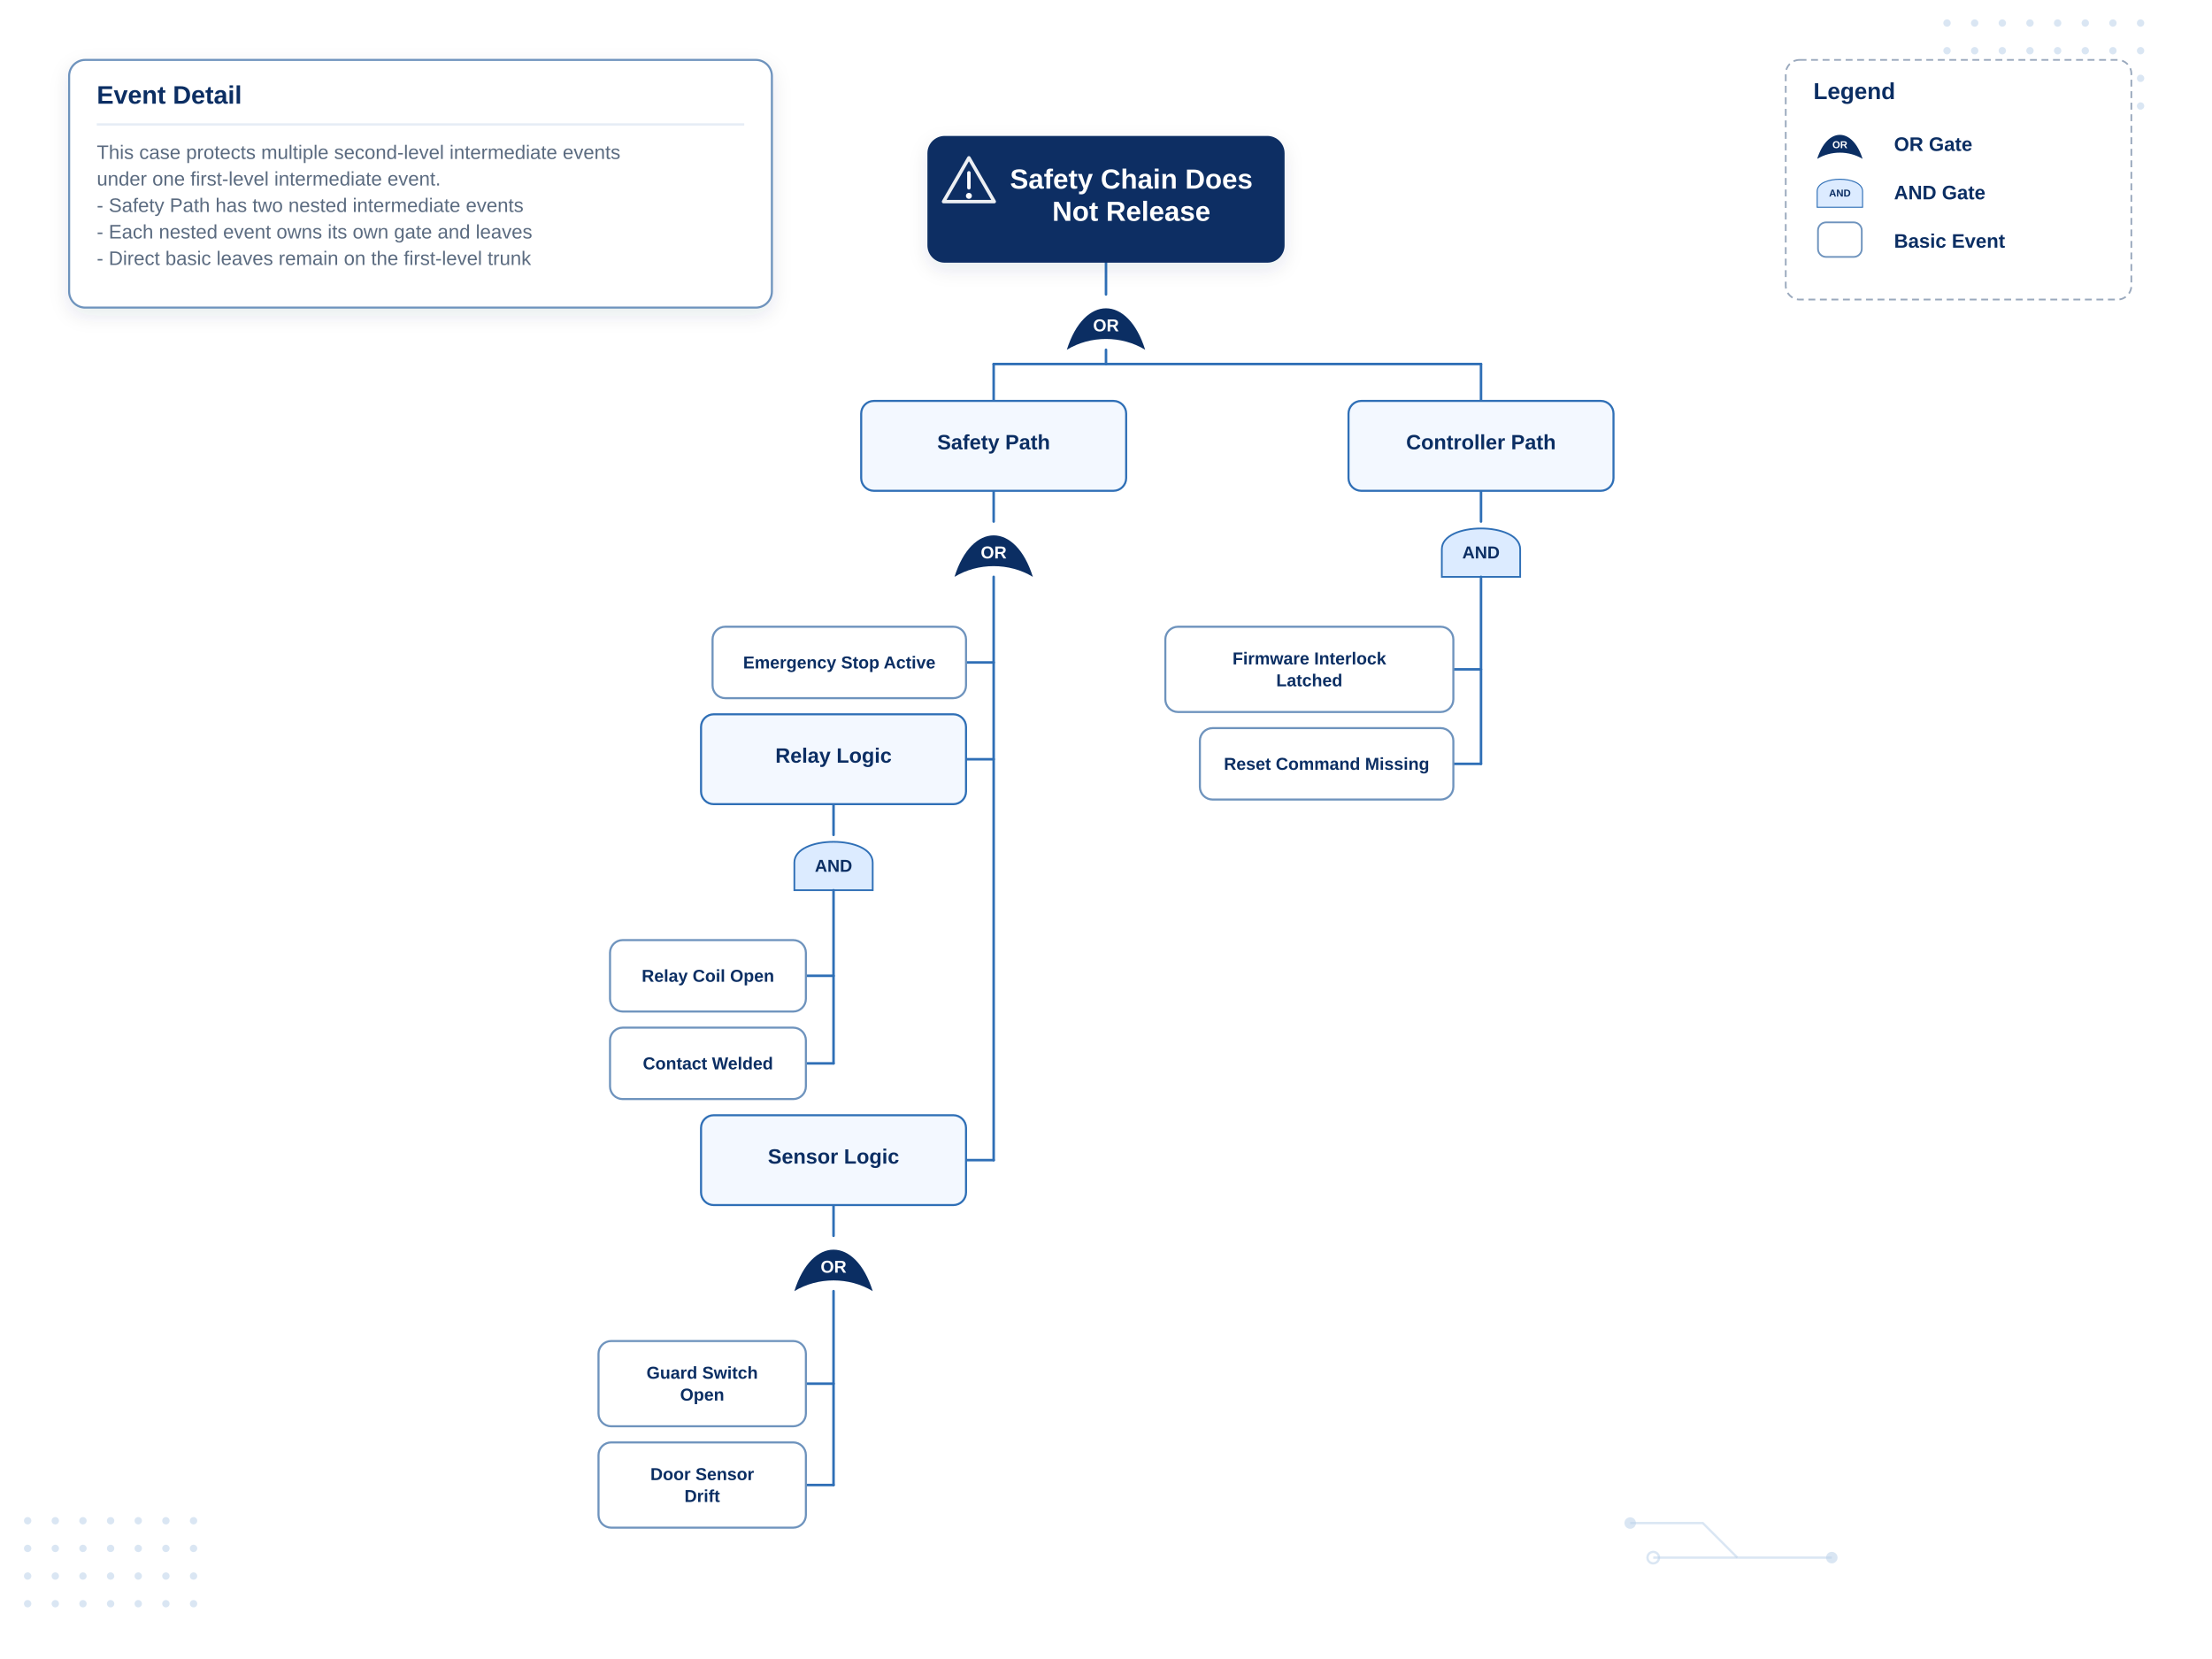
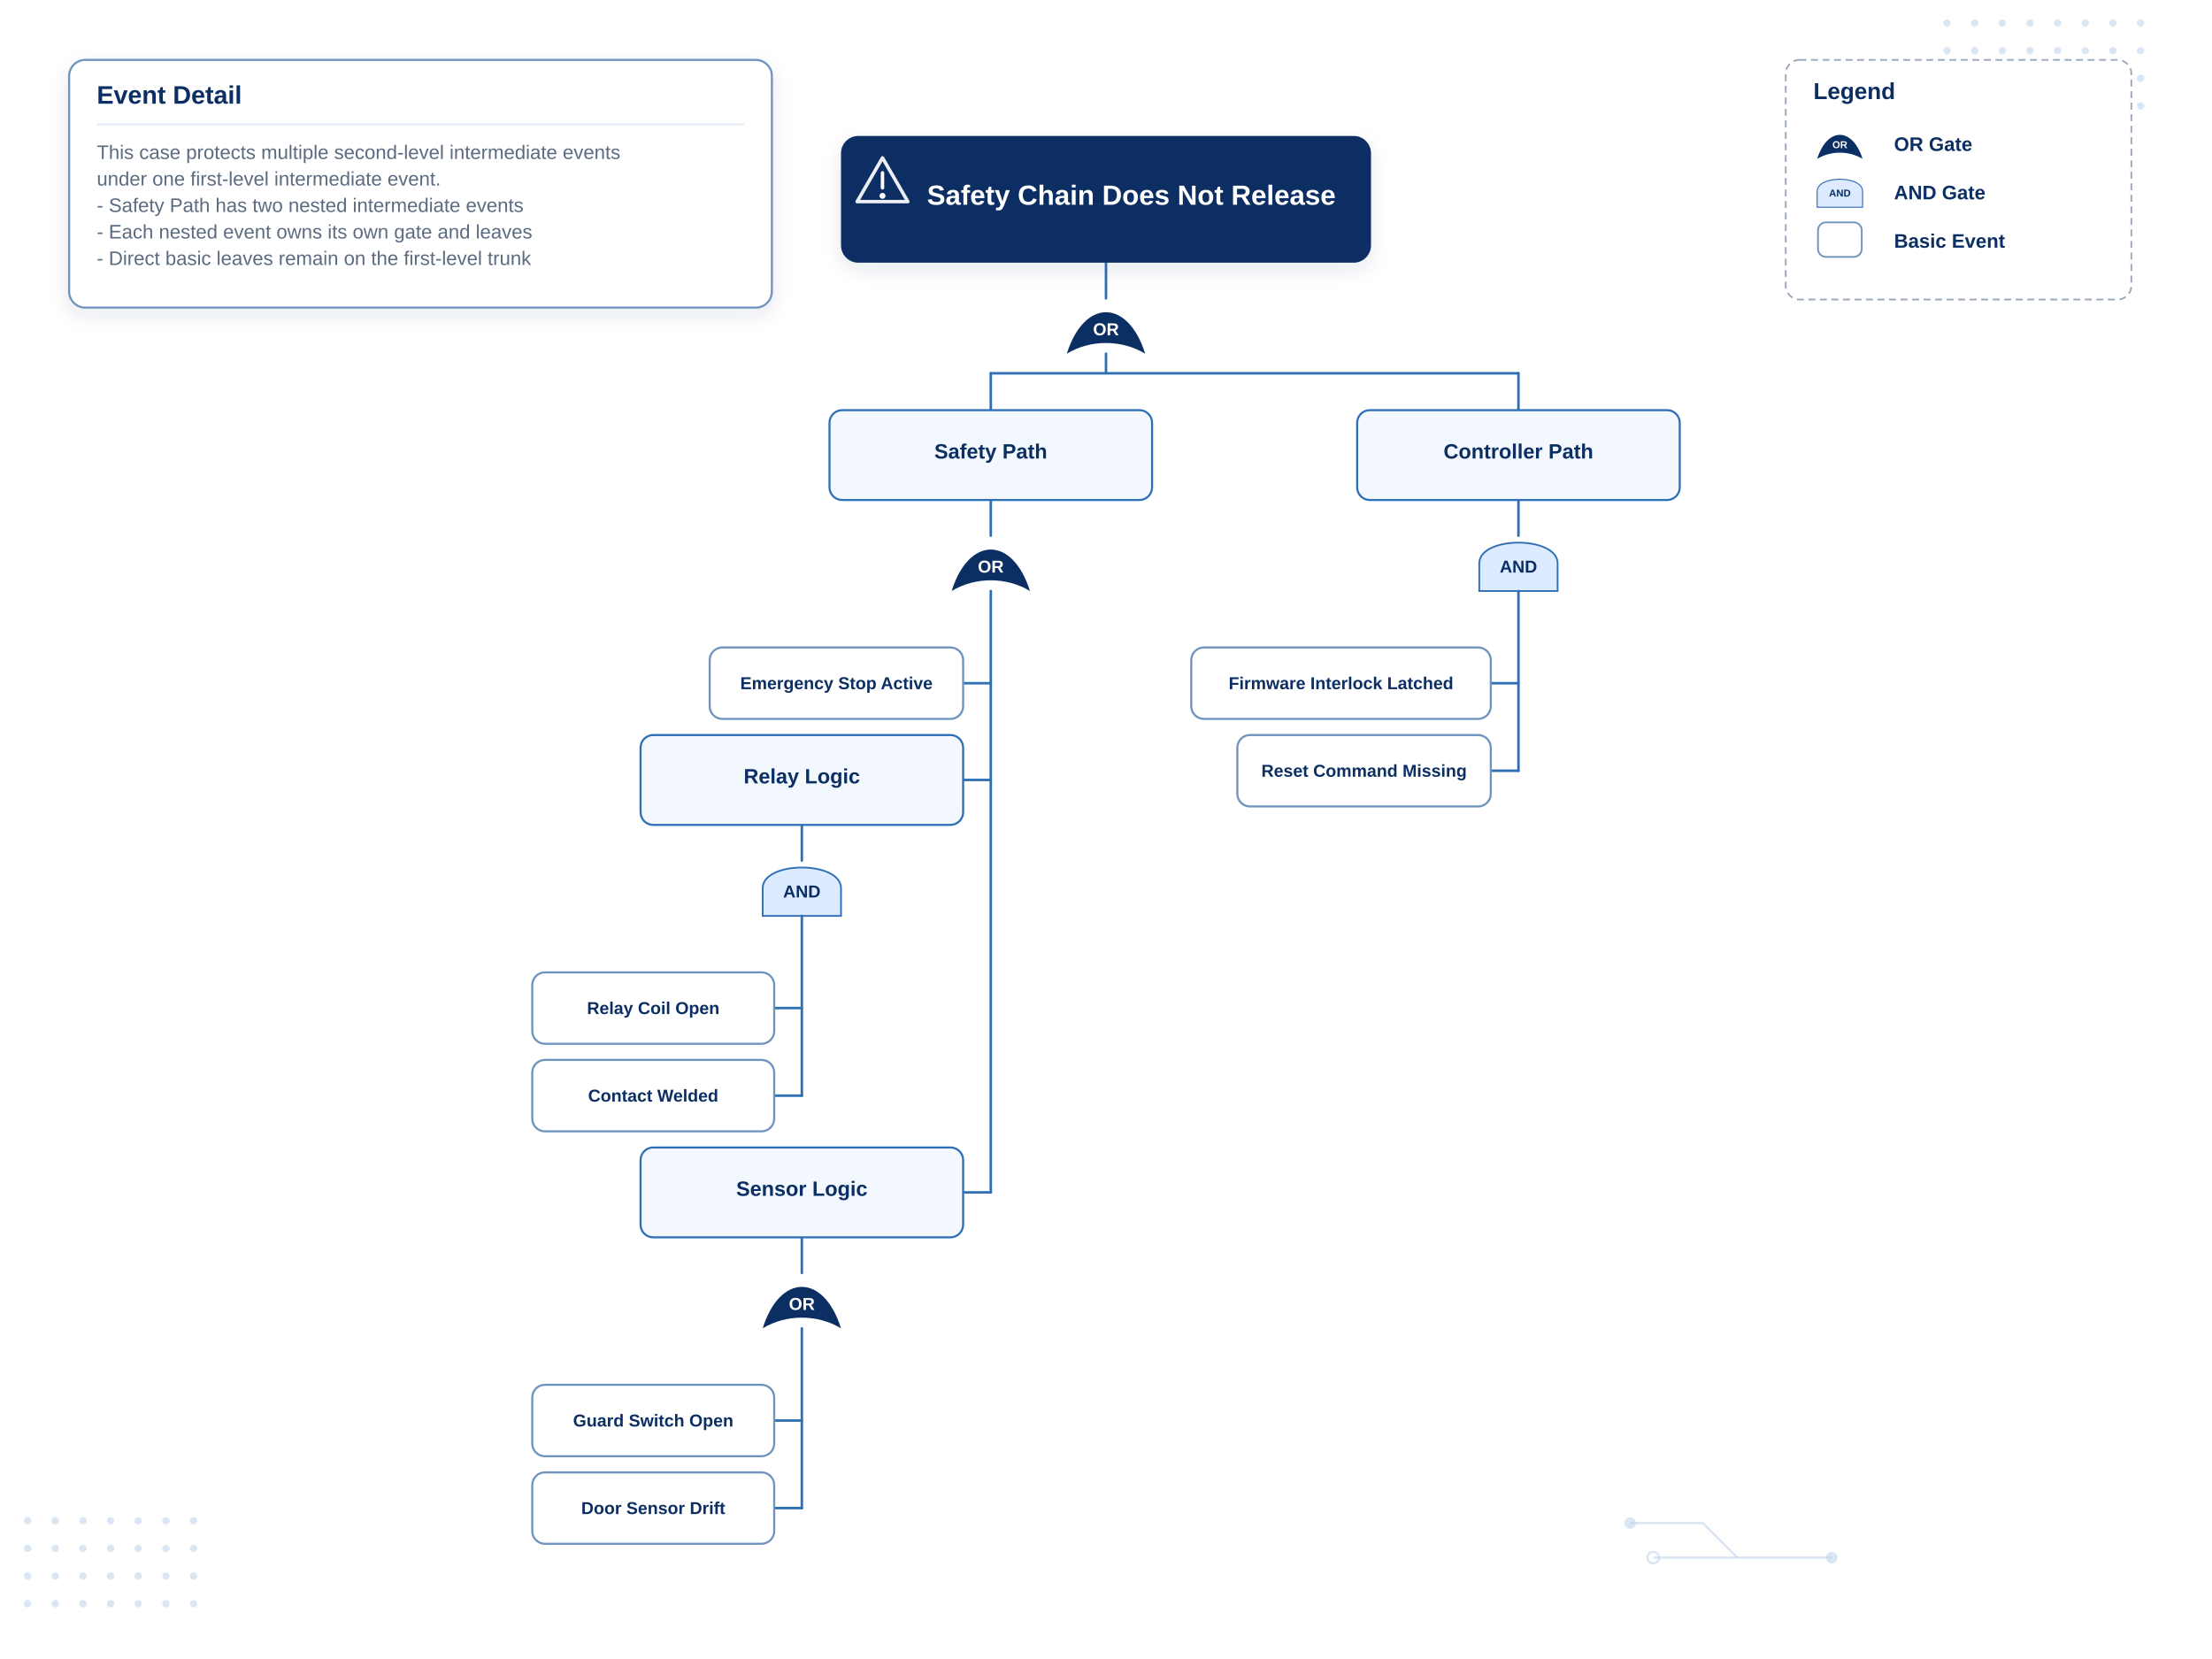
<svg xmlns="http://www.w3.org/2000/svg" width="1920" height="1440" viewBox="0 0 1920 1440" role="img" aria-label="Safety Chain Does Not Release">
  <defs>
    <filter id="faultSoftShadow" x="-20%" y="-20%" width="140%" height="140%">
      <feDropShadow dx="0" dy="6" stdDeviation="8" flood-color="#16324F" flood-opacity="0.10" />
    </filter>
  </defs>
  <rect x="0" y="0" width="1920" height="1440" fill="#FFFFFF" />
  <circle cx="1690" cy="20" r="3.2" fill="#BCD2EA" opacity="0.55" />
  <circle cx="1714" cy="20" r="3.2" fill="#BCD2EA" opacity="0.55" />
  <circle cx="1738" cy="20" r="3.2" fill="#BCD2EA" opacity="0.55" />
  <circle cx="1762" cy="20" r="3.2" fill="#BCD2EA" opacity="0.55" />
  <circle cx="1786" cy="20" r="3.2" fill="#BCD2EA" opacity="0.55" />
  <circle cx="1810" cy="20" r="3.2" fill="#BCD2EA" opacity="0.55" />
  <circle cx="1834" cy="20" r="3.2" fill="#BCD2EA" opacity="0.55" />
  <circle cx="1858" cy="20" r="3.2" fill="#BCD2EA" opacity="0.55" />
  <circle cx="1690" cy="44" r="3.2" fill="#BCD2EA" opacity="0.55" />
  <circle cx="1714" cy="44" r="3.2" fill="#BCD2EA" opacity="0.55" />
  <circle cx="1738" cy="44" r="3.2" fill="#BCD2EA" opacity="0.55" />
  <circle cx="1762" cy="44" r="3.2" fill="#BCD2EA" opacity="0.55" />
  <circle cx="1786" cy="44" r="3.2" fill="#BCD2EA" opacity="0.55" />
  <circle cx="1810" cy="44" r="3.2" fill="#BCD2EA" opacity="0.55" />
  <circle cx="1834" cy="44" r="3.2" fill="#BCD2EA" opacity="0.55" />
  <circle cx="1858" cy="44" r="3.2" fill="#BCD2EA" opacity="0.55" />
  <circle cx="1690" cy="68" r="3.2" fill="#BCD2EA" opacity="0.55" />
  <circle cx="1714" cy="68" r="3.2" fill="#BCD2EA" opacity="0.55" />
  <circle cx="1738" cy="68" r="3.2" fill="#BCD2EA" opacity="0.55" />
  <circle cx="1762" cy="68" r="3.2" fill="#BCD2EA" opacity="0.55" />
  <circle cx="1786" cy="68" r="3.2" fill="#BCD2EA" opacity="0.55" />
  <circle cx="1810" cy="68" r="3.2" fill="#BCD2EA" opacity="0.55" />
  <circle cx="1834" cy="68" r="3.2" fill="#BCD2EA" opacity="0.55" />
  <circle cx="1858" cy="68" r="3.2" fill="#BCD2EA" opacity="0.55" />
  <circle cx="1690" cy="92" r="3.2" fill="#BCD2EA" opacity="0.55" />
  <circle cx="1714" cy="92" r="3.2" fill="#BCD2EA" opacity="0.55" />
  <circle cx="1738" cy="92" r="3.2" fill="#BCD2EA" opacity="0.55" />
  <circle cx="1762" cy="92" r="3.2" fill="#BCD2EA" opacity="0.55" />
  <circle cx="1786" cy="92" r="3.2" fill="#BCD2EA" opacity="0.55" />
  <circle cx="1810" cy="92" r="3.2" fill="#BCD2EA" opacity="0.55" />
  <circle cx="1834" cy="92" r="3.2" fill="#BCD2EA" opacity="0.55" />
  <circle cx="1858" cy="92" r="3.2" fill="#BCD2EA" opacity="0.55" />
  <circle cx="24" cy="1320" r="3.2" fill="#BCD2EA" opacity="0.55" />
  <circle cx="48" cy="1320" r="3.2" fill="#BCD2EA" opacity="0.55" />
  <circle cx="72" cy="1320" r="3.2" fill="#BCD2EA" opacity="0.55" />
  <circle cx="96" cy="1320" r="3.2" fill="#BCD2EA" opacity="0.55" />
  <circle cx="120" cy="1320" r="3.2" fill="#BCD2EA" opacity="0.55" />
  <circle cx="144" cy="1320" r="3.2" fill="#BCD2EA" opacity="0.55" />
  <circle cx="168" cy="1320" r="3.2" fill="#BCD2EA" opacity="0.55" />
  <circle cx="24" cy="1344" r="3.2" fill="#BCD2EA" opacity="0.55" />
  <circle cx="48" cy="1344" r="3.2" fill="#BCD2EA" opacity="0.55" />
  <circle cx="72" cy="1344" r="3.2" fill="#BCD2EA" opacity="0.55" />
  <circle cx="96" cy="1344" r="3.2" fill="#BCD2EA" opacity="0.55" />
  <circle cx="120" cy="1344" r="3.2" fill="#BCD2EA" opacity="0.55" />
  <circle cx="144" cy="1344" r="3.2" fill="#BCD2EA" opacity="0.55" />
  <circle cx="168" cy="1344" r="3.2" fill="#BCD2EA" opacity="0.55" />
  <circle cx="24" cy="1368" r="3.2" fill="#BCD2EA" opacity="0.55" />
  <circle cx="48" cy="1368" r="3.2" fill="#BCD2EA" opacity="0.55" />
  <circle cx="72" cy="1368" r="3.2" fill="#BCD2EA" opacity="0.55" />
  <circle cx="96" cy="1368" r="3.2" fill="#BCD2EA" opacity="0.55" />
  <circle cx="120" cy="1368" r="3.2" fill="#BCD2EA" opacity="0.55" />
  <circle cx="144" cy="1368" r="3.2" fill="#BCD2EA" opacity="0.55" />
  <circle cx="168" cy="1368" r="3.2" fill="#BCD2EA" opacity="0.55" />
  <circle cx="24" cy="1392" r="3.2" fill="#BCD2EA" opacity="0.55" />
  <circle cx="48" cy="1392" r="3.2" fill="#BCD2EA" opacity="0.55" />
  <circle cx="72" cy="1392" r="3.2" fill="#BCD2EA" opacity="0.55" />
  <circle cx="96" cy="1392" r="3.2" fill="#BCD2EA" opacity="0.55" />
  <circle cx="120" cy="1392" r="3.2" fill="#BCD2EA" opacity="0.55" />
  <circle cx="144" cy="1392" r="3.2" fill="#BCD2EA" opacity="0.55" />
  <circle cx="168" cy="1392" r="3.2" fill="#BCD2EA" opacity="0.55" />
  <line x1="1590" y1="1352" x2="1435" y2="1352" stroke="#BCD2EA" stroke-width="2" opacity="0.55" />
  <polyline points="1508,1352 1478,1322 1415,1322" fill="none" stroke="#BCD2EA" stroke-width="2" opacity="0.55" />
  <circle cx="1590" cy="1352" r="5" fill="#BCD2EA" opacity="0.55" />
  <circle cx="1435" cy="1352" r="5" fill="none" stroke="#BCD2EA" stroke-width="2" opacity="0.55" />
  <circle cx="1415" cy="1322" r="5" fill="#BCD2EA" opacity="0.55" />
  <g id="fault-event-detail-panel" class="fault-event-detail-panel">
    <rect x="60" y="52" width="610" height="215" rx="14" fill="#FFFFFF" stroke="#6E93BD" stroke-width="1.8" filter="url(#faultSoftShadow)" />
    <text x="84" y="90" font-family="Arial, Helvetica, Microsoft YaHei, Noto Sans CJK SC, sans-serif" font-size="22" font-weight="700" fill="#0B2E63">Event Detail</text>
    <line x1="84" y1="108" x2="646" y2="108" stroke="#E6EDF5" stroke-width="2" />
    <text x="84" y="138" font-family="Arial, Helvetica, Microsoft YaHei, Noto Sans CJK SC, sans-serif" font-size="17" font-weight="500" fill="#5B6B80">This case protects multiple second-level intermediate events</text>
    <text x="84" y="161" font-family="Arial, Helvetica, Microsoft YaHei, Noto Sans CJK SC, sans-serif" font-size="17" font-weight="500" fill="#5B6B80">under one first-level intermediate event.</text>
    <text x="84" y="184" font-family="Arial, Helvetica, Microsoft YaHei, Noto Sans CJK SC, sans-serif" font-size="17" font-weight="500" fill="#5B6B80">- Safety Path has two nested intermediate events</text>
    <text x="84" y="207" font-family="Arial, Helvetica, Microsoft YaHei, Noto Sans CJK SC, sans-serif" font-size="17" font-weight="500" fill="#5B6B80">- Each nested event owns its own gate and leaves</text>
    <text x="84" y="230" font-family="Arial, Helvetica, Microsoft YaHei, Noto Sans CJK SC, sans-serif" font-size="17" font-weight="500" fill="#5B6B80">- Direct basic leaves remain on the first-level trunk</text>
  </g>
  <g id="fault-tree-legend" class="fault-tree-legend">
    <rect x="1550.0" y="52" width="300.0" height="208.0" rx="12" fill="#FFFFFF" stroke="#9AA9BD" stroke-width="1.5" stroke-dasharray="6 4" />
    <text x="1574" y="86" font-family="Arial, Helvetica, Microsoft YaHei, Noto Sans CJK SC, sans-serif" font-size="20" font-weight="700" fill="#0B2E63">Legend</text>
    <g class="fault-gate fault-gate-or" data-gate="OR">
      <path d="M 1577.3 137.9 C 1586.0 110.1 1608.0 110.1 1616.7 137.9 C 1604.9 130.7 1589.1 130.7 1577.3 137.9 Z" fill="#0B2E63" />
      <text x="1597.0" y="128.6" text-anchor="middle" font-family="Arial, Helvetica, Microsoft YaHei, Noto Sans CJK SC, sans-serif" font-size="8.7" font-weight="700" fill="#FFFFFF">OR</text>
    </g>
    <text x="1644.0" y="131.0" font-family="Arial, Helvetica, Microsoft YaHei, Noto Sans CJK SC, sans-serif" font-size="17" font-weight="600" fill="#0B2E63">OR Gate</text>
    <g class="fault-gate fault-gate-and" data-gate="AND">
      <path d="M 1577.3 179.9 L 1577.3 166.0 C 1577.3 152.1 1616.7 152.1 1616.7 166.0 L 1616.7 179.9 Z" fill="#DCEBFF" stroke="#2F6FB6" stroke-width="0.9" />
      <text x="1597.0" y="170.6" text-anchor="middle" font-family="Arial, Helvetica, Microsoft YaHei, Noto Sans CJK SC, sans-serif" font-size="8.7" font-weight="700" fill="#0B2E63">AND</text>
    </g>
    <text x="1644.0" y="173.0" font-family="Arial, Helvetica, Microsoft YaHei, Noto Sans CJK SC, sans-serif" font-size="17" font-weight="600" fill="#0B2E63">AND Gate</text>
    <rect x="1578.0" y="193.0" width="38" height="30" rx="7" fill="#FFFFFF" stroke="#6E93BD" stroke-width="1.5" />
    <text x="1644.0" y="215.0" font-family="Arial, Helvetica, Microsoft YaHei, Noto Sans CJK SC, sans-serif" font-size="17" font-weight="600" fill="#0B2E63">Basic Event</text>
  </g>
-   <line x1="960.0" y1="228.0" x2="960.0" y2="255.6" stroke="#2F6FB6" stroke-width="2.2" stroke-linecap="round" />
+   <line x1="960.0" y1="228.0" x2="960.0" y2="259.0" stroke="#2F6FB6" stroke-width="2.2" stroke-linecap="round" />
  <g class="fault-gate fault-gate-or" data-gate="OR">
-     <path d="M 926.0 303.6 C 941.0 255.6 979.0 255.6 994.0 303.6 C 973.6 291.1 946.4 291.1 926.0 303.6 Z" fill="#0B2E63" />
-     <text x="960.0" y="287.6" text-anchor="middle" font-family="Arial, Helvetica, Microsoft YaHei, Noto Sans CJK SC, sans-serif" font-size="15.0" font-weight="700" fill="#FFFFFF">OR</text>
+     <path d="M 926.0 307.0 C 941.0 259.0 979.0 259.0 994.0 307.0 C 973.6 294.6 946.4 294.6 926.0 307.0 Z" fill="#0B2E63" />
+     <text x="960.0" y="291.0" text-anchor="middle" font-family="Arial, Helvetica, Microsoft YaHei, Noto Sans CJK SC, sans-serif" font-size="15.0" font-weight="700" fill="#FFFFFF">OR</text>
  </g>
-   <line x1="960.0" y1="303.6" x2="960.0" y2="316.0" stroke="#2F6FB6" stroke-width="2.2" stroke-linecap="round" />
-   <line x1="862.5" y1="316.0" x2="1285.5" y2="316.0" stroke="#2F6FB6" stroke-width="2.2" stroke-linecap="round" />
-   <line x1="862.5" y1="316.0" x2="862.5" y2="348.0" stroke="#2F6FB6" stroke-width="2.2" stroke-linecap="round" />
-   <line x1="1285.5" y1="316.0" x2="1285.5" y2="348.0" stroke="#2F6FB6" stroke-width="2.2" stroke-linecap="round" />
-   <line x1="862.5" y1="426.0" x2="862.5" y2="452.7" stroke="#2F6FB6" stroke-width="2.2" stroke-linecap="round" />
+   <line x1="960.0" y1="307.0" x2="960.0" y2="324.0" stroke="#2F6FB6" stroke-width="2.2" stroke-linecap="round" />
+   <line x1="860.0" y1="324.0" x2="1318.0" y2="324.0" stroke="#2F6FB6" stroke-width="2.2" stroke-linecap="round" />
+   <line x1="860.0" y1="324.0" x2="860.0" y2="356.0" stroke="#2F6FB6" stroke-width="2.2" stroke-linecap="round" />
+   <line x1="1318.0" y1="324.0" x2="1318.0" y2="356.0" stroke="#2F6FB6" stroke-width="2.2" stroke-linecap="round" />
+   <line x1="860.0" y1="434.0" x2="860.0" y2="465.0" stroke="#2F6FB6" stroke-width="2.2" stroke-linecap="round" />
  <g class="fault-gate fault-gate-or" data-gate="OR">
-     <path d="M 828.5 500.7 C 843.5 452.7 881.5 452.7 896.5 500.7 C 876.1 488.3 848.9 488.3 828.5 500.7 Z" fill="#0B2E63" />
-     <text x="862.5" y="484.7" text-anchor="middle" font-family="Arial, Helvetica, Microsoft YaHei, Noto Sans CJK SC, sans-serif" font-size="15.0" font-weight="700" fill="#FFFFFF">OR</text>
+     <path d="M 826.0 513.0 C 841.0 465.0 879.0 465.0 894.0 513.0 C 873.6 500.6 846.4 500.6 826.0 513.0 Z" fill="#0B2E63" />
+     <text x="860.0" y="497.0" text-anchor="middle" font-family="Arial, Helvetica, Microsoft YaHei, Noto Sans CJK SC, sans-serif" font-size="15.0" font-weight="700" fill="#FFFFFF">OR</text>
  </g>
-   <line class="fault-branch-trunk" x1="862.5" y1="500.7" x2="862.5" y2="1007.0" stroke="#2F6FB6" stroke-width="2.2" stroke-linecap="round" />
-   <line class="fault-branch-line" x1="862.5" y1="575.0" x2="838.5" y2="575.0" stroke="#2F6FB6" stroke-width="2.2" stroke-linecap="round" />
-   <line class="fault-branch-line" x1="862.5" y1="659.0" x2="838.5" y2="659.0" stroke="#2F6FB6" stroke-width="2.2" stroke-linecap="round" />
-   <line class="fault-branch-line" x1="862.5" y1="1007.0" x2="838.5" y2="1007.0" stroke="#2F6FB6" stroke-width="2.2" stroke-linecap="round" />
-   <line x1="723.5" y1="698.0" x2="723.5" y2="724.7" stroke="#2F6FB6" stroke-width="2.2" stroke-linecap="round" />
+   <line class="fault-branch-trunk" x1="860.0" y1="513.0" x2="860.0" y2="1035.0" stroke="#2F6FB6" stroke-width="2.2" stroke-linecap="round" />
+   <line class="fault-branch-line" x1="860.0" y1="593.0" x2="836.0" y2="593.0" stroke="#2F6FB6" stroke-width="2.2" stroke-linecap="round" />
+   <line class="fault-branch-line" x1="860.0" y1="677.0" x2="836.0" y2="677.0" stroke="#2F6FB6" stroke-width="2.2" stroke-linecap="round" />
+   <line class="fault-branch-line" x1="860.0" y1="1035.0" x2="836.0" y2="1035.0" stroke="#2F6FB6" stroke-width="2.2" stroke-linecap="round" />
+   <line x1="696.0" y1="716.0" x2="696.0" y2="747.0" stroke="#2F6FB6" stroke-width="2.2" stroke-linecap="round" />
  <g class="fault-gate fault-gate-and" data-gate="AND">
-     <path d="M 689.5 772.7 L 689.5 748.7 C 689.5 724.7 757.5 724.7 757.5 748.7 L 757.5 772.7 Z" fill="#DCEBFF" stroke="#2F6FB6" stroke-width="1.5" />
-     <text x="723.5" y="756.7" text-anchor="middle" font-family="Arial, Helvetica, Microsoft YaHei, Noto Sans CJK SC, sans-serif" font-size="15.0" font-weight="700" fill="#0B2E63">AND</text>
+     <path d="M 662.0 795.0 L 662.0 771.0 C 662.0 747.0 730.0 747.0 730.0 771.0 L 730.0 795.0 Z" fill="#DCEBFF" stroke="#2F6FB6" stroke-width="1.5" />
+     <text x="696.0" y="779.0" text-anchor="middle" font-family="Arial, Helvetica, Microsoft YaHei, Noto Sans CJK SC, sans-serif" font-size="15.0" font-weight="700" fill="#0B2E63">AND</text>
  </g>
-   <line class="fault-branch-trunk" x1="723.5" y1="772.7" x2="723.5" y2="923.0" stroke="#2F6FB6" stroke-width="2.2" stroke-linecap="round" />
-   <line class="fault-branch-line" x1="723.5" y1="847.0" x2="699.5" y2="847.0" stroke="#2F6FB6" stroke-width="2.2" stroke-linecap="round" />
-   <line class="fault-branch-line" x1="723.5" y1="923.0" x2="699.5" y2="923.0" stroke="#2F6FB6" stroke-width="2.2" stroke-linecap="round" />
-   <line x1="723.5" y1="1046.0" x2="723.5" y2="1072.7" stroke="#2F6FB6" stroke-width="2.2" stroke-linecap="round" />
+   <line class="fault-branch-trunk" x1="696.0" y1="795.0" x2="696.0" y2="951.0" stroke="#2F6FB6" stroke-width="2.2" stroke-linecap="round" />
+   <line class="fault-branch-line" x1="696.0" y1="875.0" x2="672.0" y2="875.0" stroke="#2F6FB6" stroke-width="2.2" stroke-linecap="round" />
+   <line class="fault-branch-line" x1="696.0" y1="951.0" x2="672.0" y2="951.0" stroke="#2F6FB6" stroke-width="2.2" stroke-linecap="round" />
+   <line x1="696.0" y1="1074.0" x2="696.0" y2="1105.0" stroke="#2F6FB6" stroke-width="2.2" stroke-linecap="round" />
  <g class="fault-gate fault-gate-or" data-gate="OR">
-     <path d="M 689.5 1120.7 C 704.5 1072.7 742.5 1072.7 757.5 1120.7 C 737.1 1108.3 709.9 1108.3 689.5 1120.7 Z" fill="#0B2E63" />
-     <text x="723.5" y="1104.7" text-anchor="middle" font-family="Arial, Helvetica, Microsoft YaHei, Noto Sans CJK SC, sans-serif" font-size="15.0" font-weight="700" fill="#FFFFFF">OR</text>
+     <path d="M 662.0 1153.0 C 677.0 1105.0 715.0 1105.0 730.0 1153.0 C 709.6 1140.6 682.4 1140.6 662.0 1153.0 Z" fill="#0B2E63" />
+     <text x="696.0" y="1137.0" text-anchor="middle" font-family="Arial, Helvetica, Microsoft YaHei, Noto Sans CJK SC, sans-serif" font-size="15.0" font-weight="700" fill="#FFFFFF">OR</text>
  </g>
-   <line class="fault-branch-trunk" x1="723.5" y1="1120.7" x2="723.5" y2="1289.0" stroke="#2F6FB6" stroke-width="2.2" stroke-linecap="round" />
-   <line class="fault-branch-line" x1="723.5" y1="1201.0" x2="699.5" y2="1201.0" stroke="#2F6FB6" stroke-width="2.2" stroke-linecap="round" />
-   <line class="fault-branch-line" x1="723.5" y1="1289.0" x2="699.5" y2="1289.0" stroke="#2F6FB6" stroke-width="2.2" stroke-linecap="round" />
-   <line x1="1285.5" y1="426.0" x2="1285.5" y2="452.7" stroke="#2F6FB6" stroke-width="2.2" stroke-linecap="round" />
+   <line class="fault-branch-trunk" x1="696.0" y1="1153.0" x2="696.0" y2="1309.0" stroke="#2F6FB6" stroke-width="2.2" stroke-linecap="round" />
+   <line class="fault-branch-line" x1="696.0" y1="1233.0" x2="672.0" y2="1233.0" stroke="#2F6FB6" stroke-width="2.2" stroke-linecap="round" />
+   <line class="fault-branch-line" x1="696.0" y1="1309.0" x2="672.0" y2="1309.0" stroke="#2F6FB6" stroke-width="2.2" stroke-linecap="round" />
+   <line x1="1318.0" y1="434.0" x2="1318.0" y2="465.0" stroke="#2F6FB6" stroke-width="2.2" stroke-linecap="round" />
  <g class="fault-gate fault-gate-and" data-gate="AND">
-     <path d="M 1251.5 500.7 L 1251.5 476.7 C 1251.5 452.7 1319.5 452.7 1319.5 476.7 L 1319.5 500.7 Z" fill="#DCEBFF" stroke="#2F6FB6" stroke-width="1.5" />
-     <text x="1285.5" y="484.7" text-anchor="middle" font-family="Arial, Helvetica, Microsoft YaHei, Noto Sans CJK SC, sans-serif" font-size="15.0" font-weight="700" fill="#0B2E63">AND</text>
+     <path d="M 1284.0 513.0 L 1284.0 489.0 C 1284.0 465.0 1352.0 465.0 1352.0 489.0 L 1352.0 513.0 Z" fill="#DCEBFF" stroke="#2F6FB6" stroke-width="1.5" />
+     <text x="1318.0" y="497.0" text-anchor="middle" font-family="Arial, Helvetica, Microsoft YaHei, Noto Sans CJK SC, sans-serif" font-size="15.0" font-weight="700" fill="#0B2E63">AND</text>
  </g>
-   <line class="fault-branch-trunk" x1="1285.5" y1="500.7" x2="1285.5" y2="663.0" stroke="#2F6FB6" stroke-width="2.2" stroke-linecap="round" />
-   <line class="fault-branch-line" x1="1285.5" y1="581.0" x2="1261.5" y2="581.0" stroke="#2F6FB6" stroke-width="2.2" stroke-linecap="round" />
-   <line class="fault-branch-line" x1="1285.5" y1="663.0" x2="1261.5" y2="663.0" stroke="#2F6FB6" stroke-width="2.2" stroke-linecap="round" />
+   <line class="fault-branch-trunk" x1="1318.0" y1="513.0" x2="1318.0" y2="669.0" stroke="#2F6FB6" stroke-width="2.2" stroke-linecap="round" />
+   <line class="fault-branch-line" x1="1318.0" y1="593.0" x2="1294.0" y2="593.0" stroke="#2F6FB6" stroke-width="2.2" stroke-linecap="round" />
+   <line class="fault-branch-line" x1="1318.0" y1="669.0" x2="1294.0" y2="669.0" stroke="#2F6FB6" stroke-width="2.2" stroke-linecap="round" />
  <g class="fault-event fault-top-event">
-     <rect id="top-event-block" x="805.0" y="118.0" width="310" height="110" rx="15" fill="#0B2E63" filter="url(#faultSoftShadow)" />
-     <path d="M 841.0 137.0 L 863.0 175.0 L 819.0 175.0 Z" fill="none" stroke="#FFFFFF" stroke-width="3" stroke-linejoin="round" opacity="0.92" />
-     <line x1="841.0" y1="150.0" x2="841.0" y2="163.0" stroke="#FFFFFF" stroke-width="3" stroke-linecap="round" />
-     <circle cx="841.0" cy="170.0" r="2.6" fill="#FFFFFF" />
-     <text x="982.0" y="163.7" text-anchor="middle" font-family="Arial, Helvetica, Microsoft YaHei, Noto Sans CJK SC, sans-serif" font-size="24" font-weight="700" fill="#FFFFFF">Safety Chain Does</text>
-     <text x="982.0" y="191.7" text-anchor="middle" font-family="Arial, Helvetica, Microsoft YaHei, Noto Sans CJK SC, sans-serif" font-size="24" font-weight="700" fill="#FFFFFF">Not Release</text>
+     <rect id="top-event-block" x="730.0" y="118.0" width="460" height="110" rx="15" fill="#0B2E63" filter="url(#faultSoftShadow)" />
+     <path d="M 766.0 137.0 L 788.0 175.0 L 744.0 175.0 Z" fill="none" stroke="#FFFFFF" stroke-width="3" stroke-linejoin="round" opacity="0.92" />
+     <line x1="766.0" y1="150.0" x2="766.0" y2="163.0" stroke="#FFFFFF" stroke-width="3" stroke-linecap="round" />
+     <circle cx="766.0" cy="170.0" r="2.6" fill="#FFFFFF" />
+     <text x="982.0" y="177.7" text-anchor="middle" font-family="Arial, Helvetica, Microsoft YaHei, Noto Sans CJK SC, sans-serif" font-size="24" font-weight="700" fill="#FFFFFF">Safety Chain Does Not Release</text>
  </g>
  <g class="fault-event fault-intermediate-event">
-     <rect x="747.5" y="348.0" width="230" height="78" rx="11" fill="#F3F8FF" stroke="#2F6FB6" stroke-width="1.8" />
-     <text x="862.5" y="390.0" text-anchor="middle" font-family="Arial, Helvetica, Microsoft YaHei, Noto Sans CJK SC, sans-serif" font-size="18" font-weight="700" fill="#0B2E63">Safety Path</text>
+     <rect x="720.0" y="356.0" width="280" height="78" rx="11" fill="#F3F8FF" stroke="#2F6FB6" stroke-width="1.8" />
+     <text x="860.0" y="398.0" text-anchor="middle" font-family="Arial, Helvetica, Microsoft YaHei, Noto Sans CJK SC, sans-serif" font-size="18" font-weight="700" fill="#0B2E63">Safety Path</text>
  </g>
  <g class="fault-event fault-basic-event">
-     <rect x="618.5" y="544.0" width="220" height="62" rx="11" fill="#FFFFFF" stroke="#6E93BD" stroke-width="1.8" />
-     <text x="728.5" y="580.2" text-anchor="middle" font-family="Arial, Helvetica, Microsoft YaHei, Noto Sans CJK SC, sans-serif" font-size="15" font-weight="600" fill="#0B2E63">Emergency Stop Active</text>
+     <rect x="616.0" y="562.0" width="220" height="62" rx="11" fill="#FFFFFF" stroke="#6E93BD" stroke-width="1.8" />
+     <text x="726.0" y="598.2" text-anchor="middle" font-family="Arial, Helvetica, Microsoft YaHei, Noto Sans CJK SC, sans-serif" font-size="15" font-weight="600" fill="#0B2E63">Emergency Stop Active</text>
  </g>
  <g class="fault-event fault-intermediate-event">
-     <rect x="608.5" y="620.0" width="230" height="78" rx="11" fill="#F3F8FF" stroke="#2F6FB6" stroke-width="1.8" />
-     <text x="723.5" y="662.0" text-anchor="middle" font-family="Arial, Helvetica, Microsoft YaHei, Noto Sans CJK SC, sans-serif" font-size="18" font-weight="700" fill="#0B2E63">Relay Logic</text>
+     <rect x="556.0" y="638.0" width="280" height="78" rx="11" fill="#F3F8FF" stroke="#2F6FB6" stroke-width="1.8" />
+     <text x="696.0" y="680.0" text-anchor="middle" font-family="Arial, Helvetica, Microsoft YaHei, Noto Sans CJK SC, sans-serif" font-size="18" font-weight="700" fill="#0B2E63">Relay Logic</text>
  </g>
  <g class="fault-event fault-basic-event">
-     <rect x="529.5" y="816.0" width="170" height="62" rx="11" fill="#FFFFFF" stroke="#6E93BD" stroke-width="1.8" />
-     <text x="614.5" y="852.2" text-anchor="middle" font-family="Arial, Helvetica, Microsoft YaHei, Noto Sans CJK SC, sans-serif" font-size="15" font-weight="600" fill="#0B2E63">Relay Coil Open</text>
+     <rect x="462.0" y="844.0" width="210" height="62" rx="11" fill="#FFFFFF" stroke="#6E93BD" stroke-width="1.8" />
+     <text x="567.0" y="880.2" text-anchor="middle" font-family="Arial, Helvetica, Microsoft YaHei, Noto Sans CJK SC, sans-serif" font-size="15" font-weight="600" fill="#0B2E63">Relay Coil Open</text>
  </g>
  <g class="fault-event fault-basic-event">
-     <rect x="529.5" y="892.0" width="170" height="62" rx="11" fill="#FFFFFF" stroke="#6E93BD" stroke-width="1.8" />
-     <text x="614.5" y="928.2" text-anchor="middle" font-family="Arial, Helvetica, Microsoft YaHei, Noto Sans CJK SC, sans-serif" font-size="15" font-weight="600" fill="#0B2E63">Contact Welded</text>
+     <rect x="462.0" y="920.0" width="210" height="62" rx="11" fill="#FFFFFF" stroke="#6E93BD" stroke-width="1.8" />
+     <text x="567.0" y="956.2" text-anchor="middle" font-family="Arial, Helvetica, Microsoft YaHei, Noto Sans CJK SC, sans-serif" font-size="15" font-weight="600" fill="#0B2E63">Contact Welded</text>
  </g>
  <g class="fault-event fault-intermediate-event">
-     <rect x="608.5" y="968.0" width="230" height="78" rx="11" fill="#F3F8FF" stroke="#2F6FB6" stroke-width="1.8" />
-     <text x="723.5" y="1010.0" text-anchor="middle" font-family="Arial, Helvetica, Microsoft YaHei, Noto Sans CJK SC, sans-serif" font-size="18" font-weight="700" fill="#0B2E63">Sensor Logic</text>
+     <rect x="556.0" y="996.0" width="280" height="78" rx="11" fill="#F3F8FF" stroke="#2F6FB6" stroke-width="1.8" />
+     <text x="696.0" y="1038.0" text-anchor="middle" font-family="Arial, Helvetica, Microsoft YaHei, Noto Sans CJK SC, sans-serif" font-size="18" font-weight="700" fill="#0B2E63">Sensor Logic</text>
  </g>
  <g class="fault-event fault-basic-event">
-     <rect x="519.5" y="1164.0" width="180" height="74" rx="11" fill="#FFFFFF" stroke="#6E93BD" stroke-width="1.8" />
-     <text x="609.5" y="1196.7" text-anchor="middle" font-family="Arial, Helvetica, Microsoft YaHei, Noto Sans CJK SC, sans-serif" font-size="15" font-weight="600" fill="#0B2E63">Guard Switch</text>
-     <text x="609.5" y="1215.7" text-anchor="middle" font-family="Arial, Helvetica, Microsoft YaHei, Noto Sans CJK SC, sans-serif" font-size="15" font-weight="600" fill="#0B2E63">Open</text>
+     <rect x="462.0" y="1202.0" width="210" height="62" rx="11" fill="#FFFFFF" stroke="#6E93BD" stroke-width="1.8" />
+     <text x="567.0" y="1238.2" text-anchor="middle" font-family="Arial, Helvetica, Microsoft YaHei, Noto Sans CJK SC, sans-serif" font-size="15" font-weight="600" fill="#0B2E63">Guard Switch Open</text>
  </g>
  <g class="fault-event fault-basic-event">
-     <rect x="519.5" y="1252.0" width="180" height="74" rx="11" fill="#FFFFFF" stroke="#6E93BD" stroke-width="1.8" />
-     <text x="609.5" y="1284.7" text-anchor="middle" font-family="Arial, Helvetica, Microsoft YaHei, Noto Sans CJK SC, sans-serif" font-size="15" font-weight="600" fill="#0B2E63">Door Sensor</text>
-     <text x="609.5" y="1303.7" text-anchor="middle" font-family="Arial, Helvetica, Microsoft YaHei, Noto Sans CJK SC, sans-serif" font-size="15" font-weight="600" fill="#0B2E63">Drift</text>
+     <rect x="462.0" y="1278.0" width="210" height="62" rx="11" fill="#FFFFFF" stroke="#6E93BD" stroke-width="1.8" />
+     <text x="567.0" y="1314.2" text-anchor="middle" font-family="Arial, Helvetica, Microsoft YaHei, Noto Sans CJK SC, sans-serif" font-size="15" font-weight="600" fill="#0B2E63">Door Sensor Drift</text>
  </g>
  <g class="fault-event fault-intermediate-event">
-     <rect x="1170.5" y="348.0" width="230" height="78" rx="11" fill="#F3F8FF" stroke="#2F6FB6" stroke-width="1.8" />
-     <text x="1285.5" y="390.0" text-anchor="middle" font-family="Arial, Helvetica, Microsoft YaHei, Noto Sans CJK SC, sans-serif" font-size="18" font-weight="700" fill="#0B2E63">Controller Path</text>
+     <rect x="1178.0" y="356.0" width="280" height="78" rx="11" fill="#F3F8FF" stroke="#2F6FB6" stroke-width="1.8" />
+     <text x="1318.0" y="398.0" text-anchor="middle" font-family="Arial, Helvetica, Microsoft YaHei, Noto Sans CJK SC, sans-serif" font-size="18" font-weight="700" fill="#0B2E63">Controller Path</text>
  </g>
  <g class="fault-event fault-basic-event">
-     <rect x="1011.5" y="544.0" width="250" height="74" rx="11" fill="#FFFFFF" stroke="#6E93BD" stroke-width="1.8" />
-     <text x="1136.5" y="576.7" text-anchor="middle" font-family="Arial, Helvetica, Microsoft YaHei, Noto Sans CJK SC, sans-serif" font-size="15" font-weight="600" fill="#0B2E63">Firmware Interlock</text>
-     <text x="1136.5" y="595.7" text-anchor="middle" font-family="Arial, Helvetica, Microsoft YaHei, Noto Sans CJK SC, sans-serif" font-size="15" font-weight="600" fill="#0B2E63">Latched</text>
+     <rect x="1034.0" y="562.0" width="260" height="62" rx="11" fill="#FFFFFF" stroke="#6E93BD" stroke-width="1.8" />
+     <text x="1164.0" y="598.2" text-anchor="middle" font-family="Arial, Helvetica, Microsoft YaHei, Noto Sans CJK SC, sans-serif" font-size="15" font-weight="600" fill="#0B2E63">Firmware Interlock Latched</text>
  </g>
  <g class="fault-event fault-basic-event">
-     <rect x="1041.5" y="632.0" width="220" height="62" rx="11" fill="#FFFFFF" stroke="#6E93BD" stroke-width="1.8" />
-     <text x="1151.5" y="668.2" text-anchor="middle" font-family="Arial, Helvetica, Microsoft YaHei, Noto Sans CJK SC, sans-serif" font-size="15" font-weight="600" fill="#0B2E63">Reset Command Missing</text>
+     <rect x="1074.0" y="638.0" width="220" height="62" rx="11" fill="#FFFFFF" stroke="#6E93BD" stroke-width="1.8" />
+     <text x="1184.0" y="674.2" text-anchor="middle" font-family="Arial, Helvetica, Microsoft YaHei, Noto Sans CJK SC, sans-serif" font-size="15" font-weight="600" fill="#0B2E63">Reset Command Missing</text>
  </g>
</svg>
